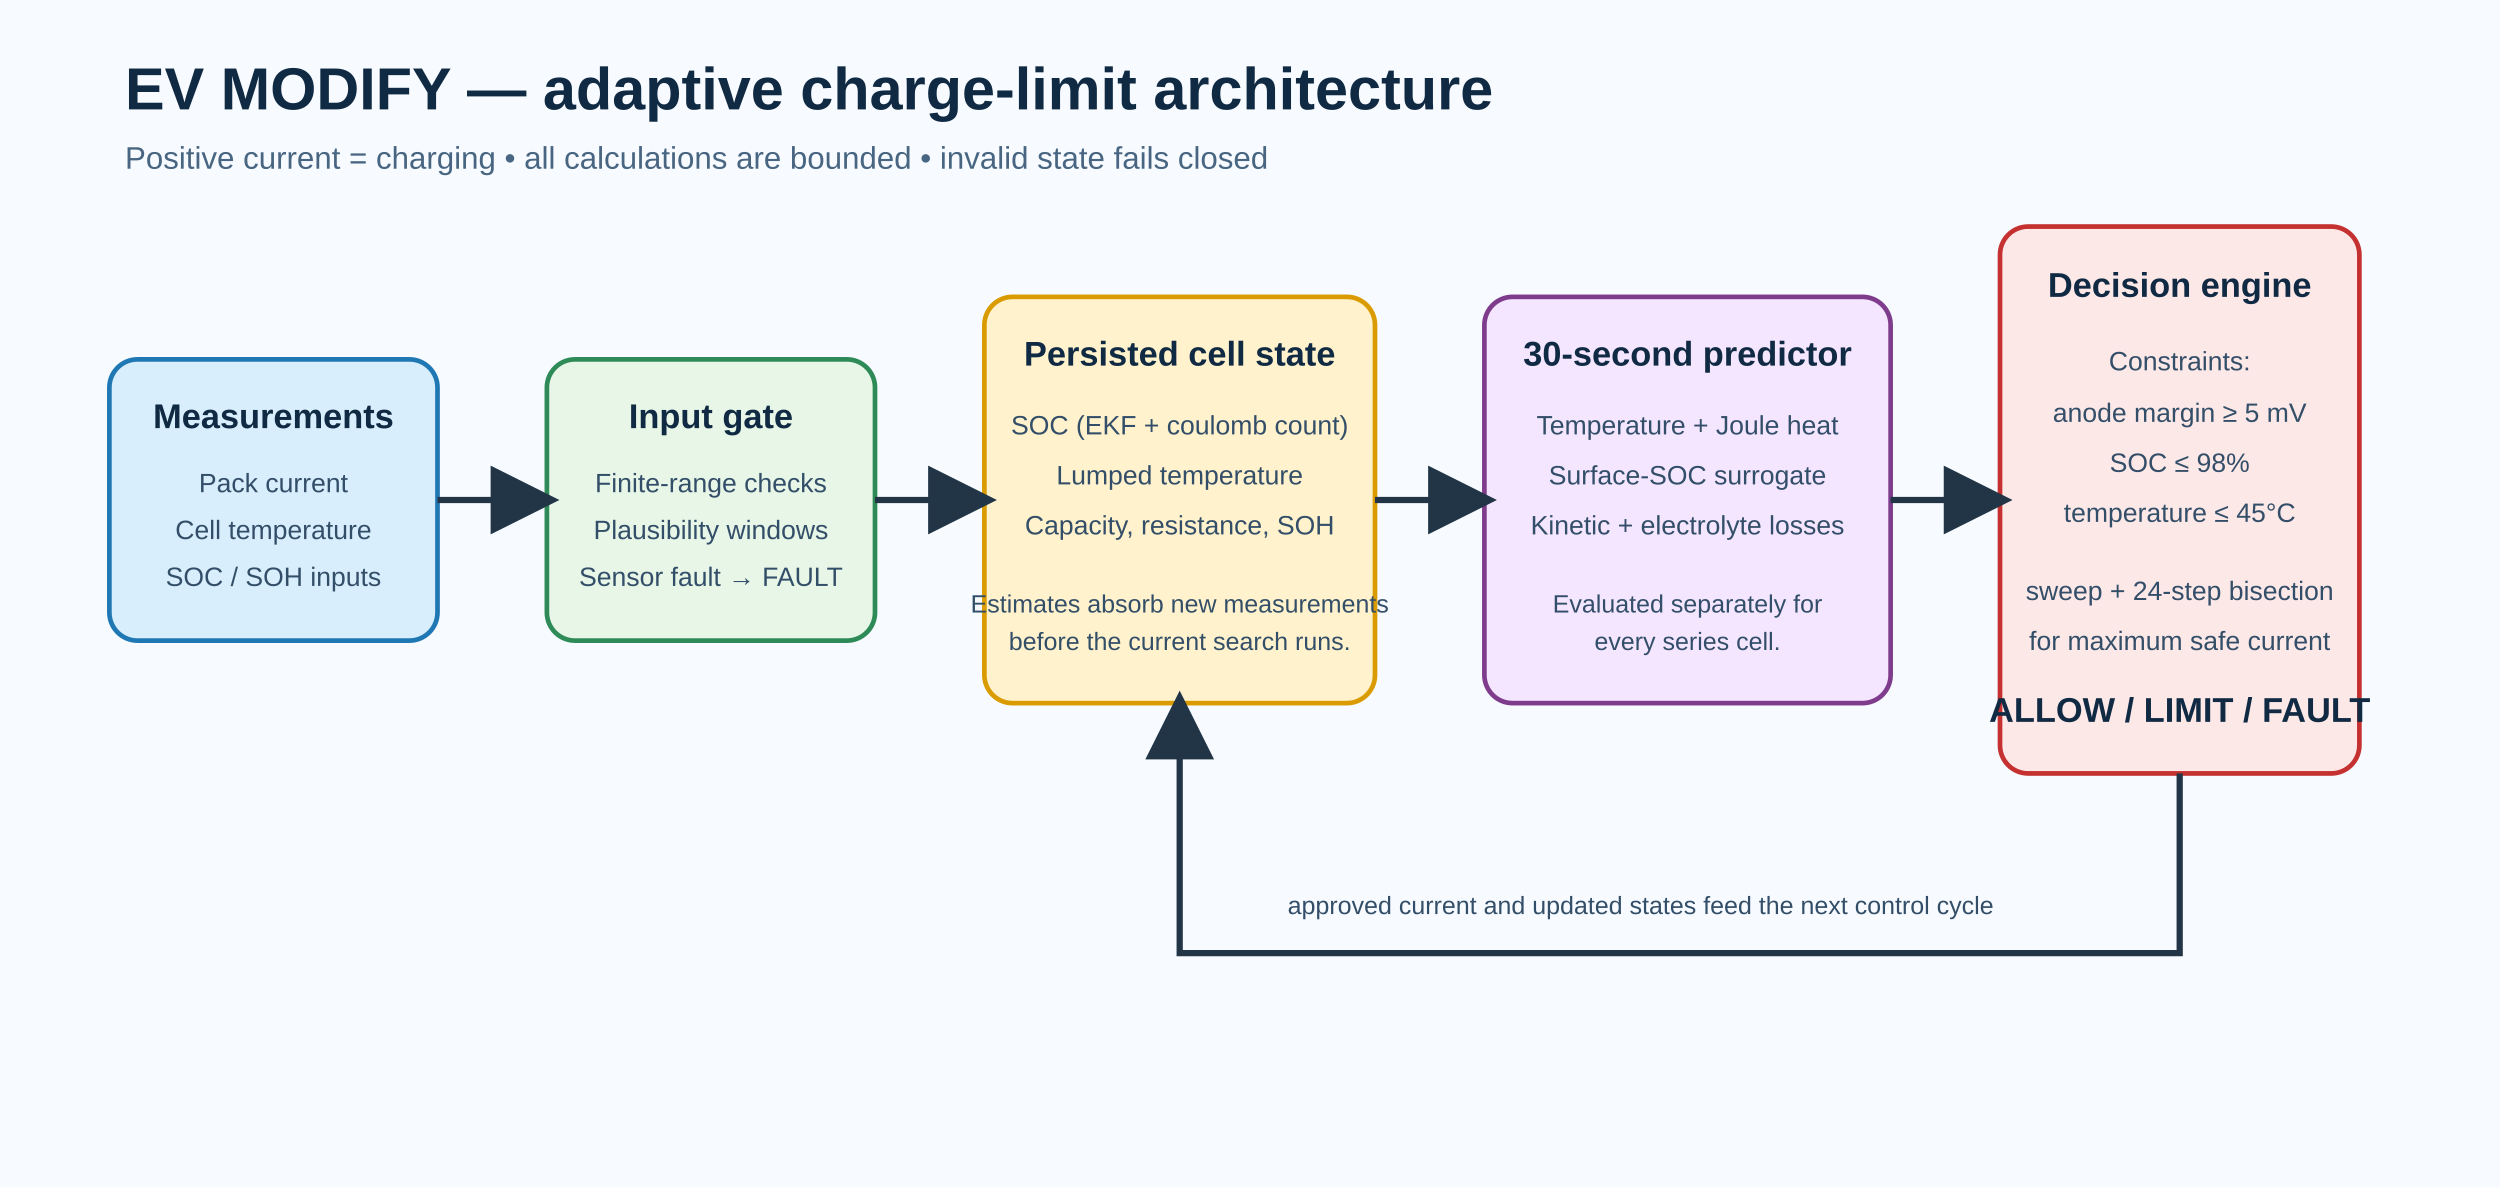
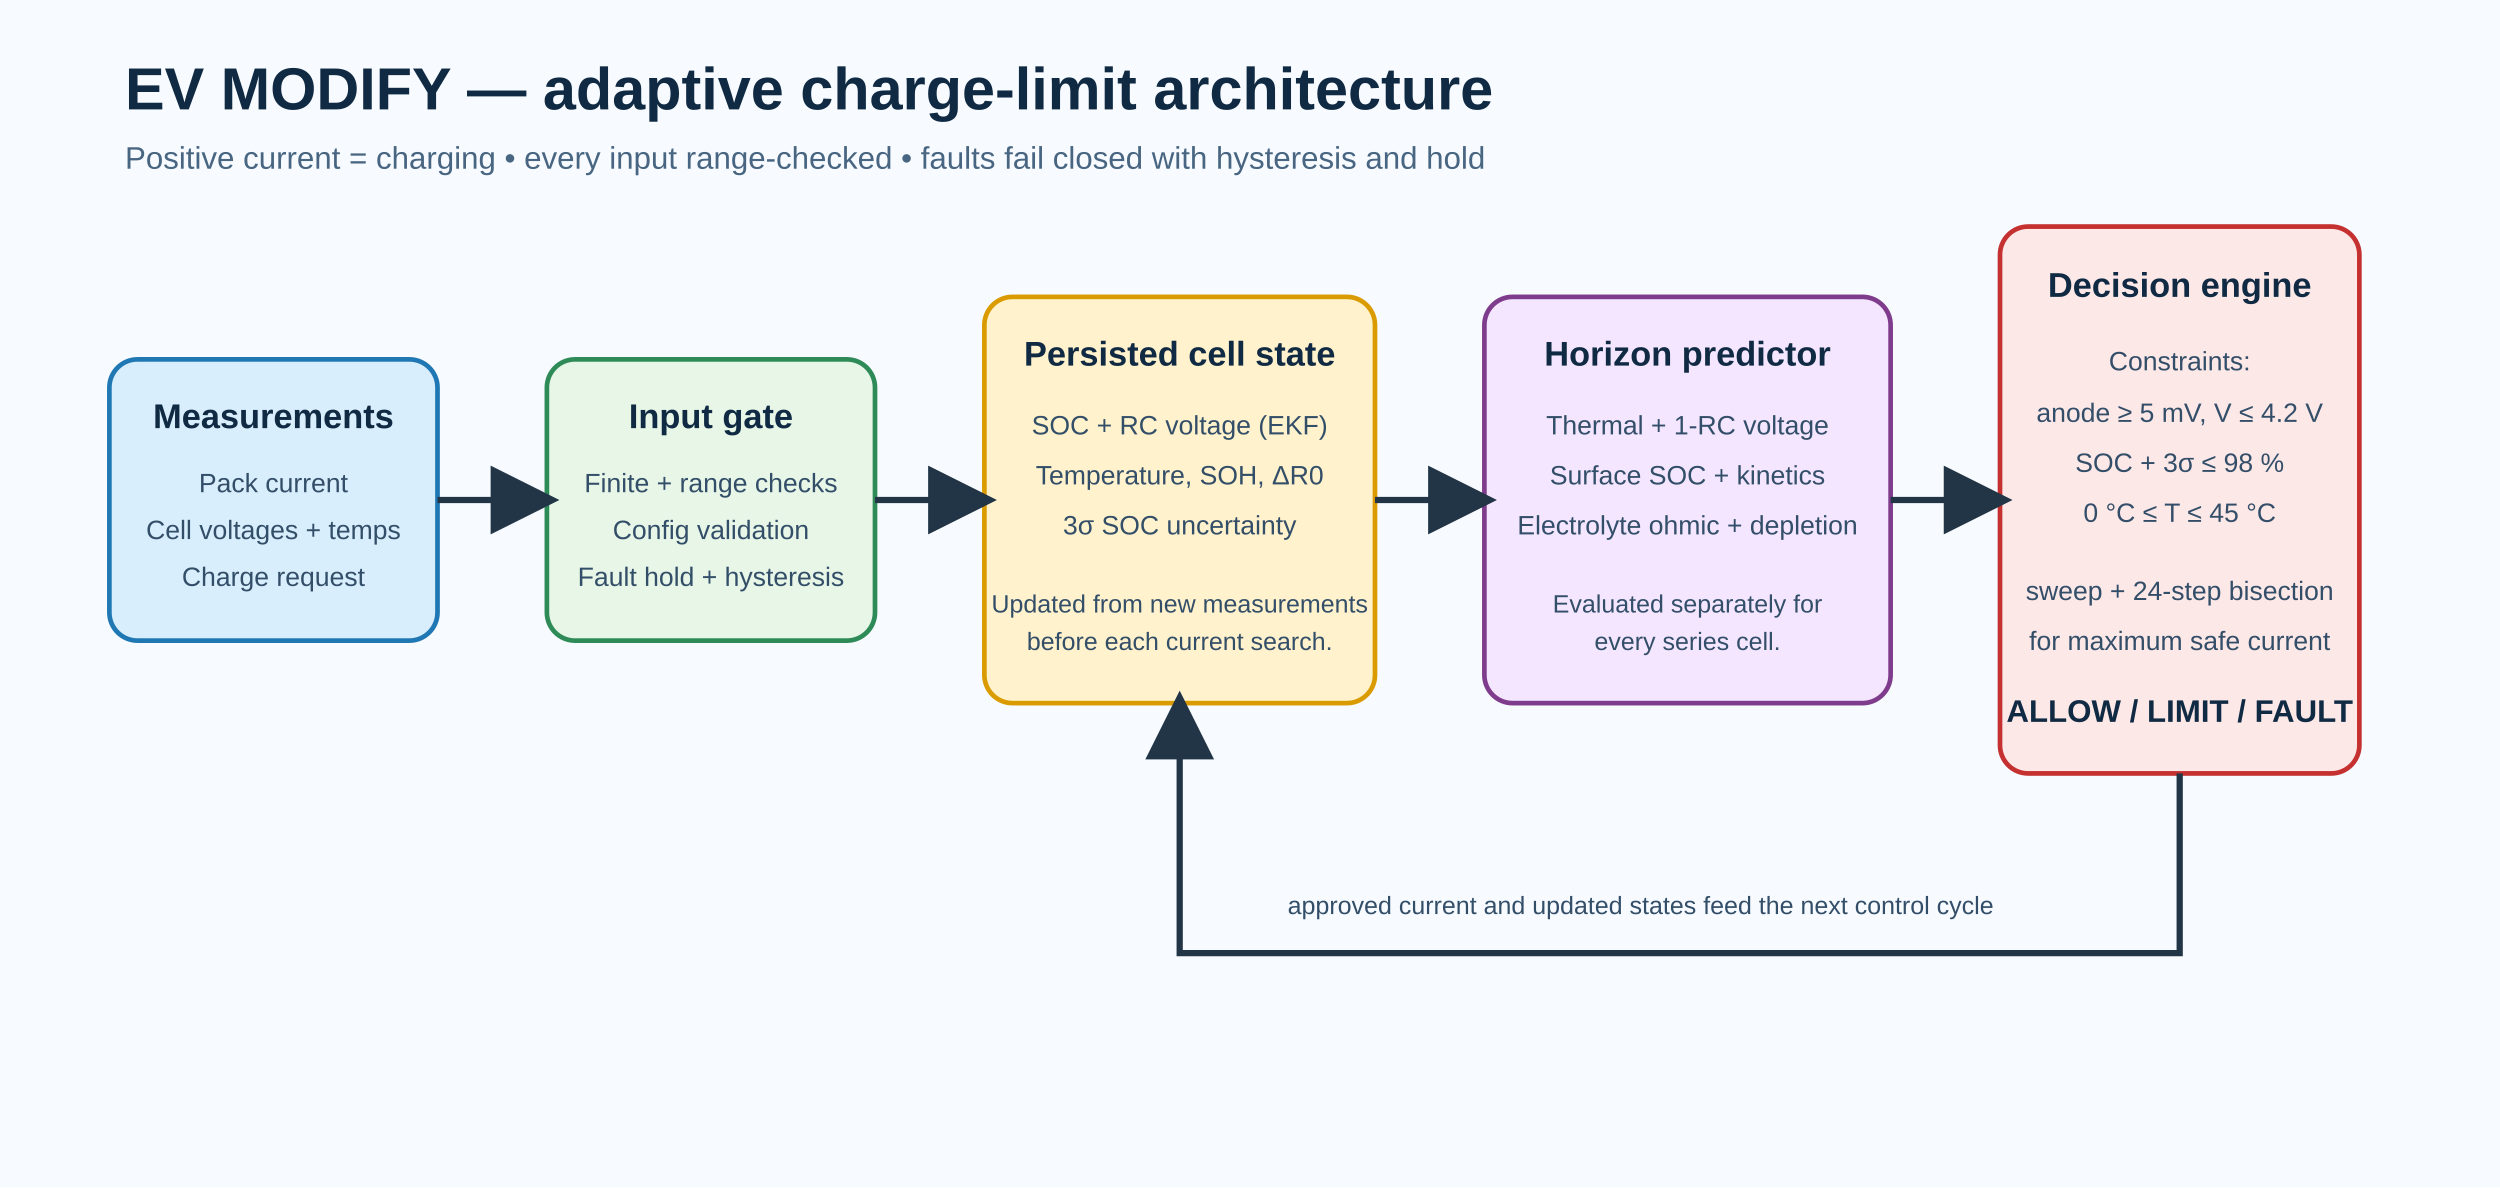
<svg xmlns="http://www.w3.org/2000/svg" width="1600" height="760" viewBox="0 0 1600 760" role="img" aria-labelledby="title description">
  <defs>
    <marker id="arrow" markerWidth="11" markerHeight="11" refX="9" refY="5.5" orient="auto">
      <path d="M0,0 L11,5.5 L0,11 Z" fill="#213547" />
    </marker>
    <style>
      .title { font: 700 38px Arial, sans-serif; fill: #102a43; }
      .subtitle { font: 20px Arial, sans-serif; fill: #486581; }
      .box-title { font: 700 22px Arial, sans-serif; fill: #102a43; }
      .box-text { font: 17px Arial, sans-serif; fill: #334e68; }
      .small { font: 16px Arial, sans-serif; fill: #334e68; }
      .arrow { stroke: #213547; stroke-width: 4; fill: none; marker-end: url(#arrow); }
    </style>
  </defs>
  <rect width="1600" height="760" fill="#f7fbff" />
  <text x="80" y="70" class="title">EV MODIFY — adaptive charge-limit architecture</text>
-   <text x="80" y="108" class="subtitle">Positive current = charging • all calculations are bounded • invalid state fails closed</text>
+   <text x="80" y="108" class="subtitle">Positive current = charging • every input range-checked • faults fail closed with hysteresis and hold</text>
  <rect x="70" y="230" width="210" height="180" rx="18" fill="#d9eefc" stroke="#1f77b4" stroke-width="3" />
  <text x="175" y="274" text-anchor="middle" class="box-title">Measurements</text>
  <text x="175" y="315" text-anchor="middle" class="box-text">Pack current</text>
-   <text x="175" y="345" text-anchor="middle" class="box-text">Cell temperature</text>
-   <text x="175" y="375" text-anchor="middle" class="box-text">SOC / SOH inputs</text>
+   <text x="175" y="345" text-anchor="middle" class="box-text">Cell voltages + temps</text>
+   <text x="175" y="375" text-anchor="middle" class="box-text">Charge request</text>
  <rect x="350" y="230" width="210" height="180" rx="18" fill="#e7f6e7" stroke="#2e8b57" stroke-width="3" />
  <text x="455" y="274" text-anchor="middle" class="box-title">Input gate</text>
-   <text x="455" y="315" text-anchor="middle" class="box-text">Finite-range checks</text>
-   <text x="455" y="345" text-anchor="middle" class="box-text">Plausibility windows</text>
-   <text x="455" y="375" text-anchor="middle" class="box-text">Sensor fault → FAULT</text>
+   <text x="455" y="315" text-anchor="middle" class="box-text">Finite + range checks</text>
+   <text x="455" y="345" text-anchor="middle" class="box-text">Config validation</text>
+   <text x="455" y="375" text-anchor="middle" class="box-text">Fault hold + hysteresis</text>
  <rect x="630" y="190" width="250" height="260" rx="18" fill="#fff2cc" stroke="#d99b00" stroke-width="3" />
  <text x="755" y="234" text-anchor="middle" class="box-title">Persisted cell state</text>
-   <text x="755" y="278" text-anchor="middle" class="box-text">SOC (EKF + coulomb count)</text>
-   <text x="755" y="310" text-anchor="middle" class="box-text">Lumped temperature</text>
-   <text x="755" y="342" text-anchor="middle" class="box-text">Capacity, resistance, SOH</text>
-   <text x="755" y="392" text-anchor="middle" class="small">Estimates absorb new measurements</text>
-   <text x="755" y="416" text-anchor="middle" class="small">before the current search runs.</text>
+   <text x="755" y="278" text-anchor="middle" class="box-text">SOC + RC voltage (EKF)</text>
+   <text x="755" y="310" text-anchor="middle" class="box-text">Temperature, SOH, ΔR0</text>
+   <text x="755" y="342" text-anchor="middle" class="box-text">3σ SOC uncertainty</text>
+   <text x="755" y="392" text-anchor="middle" class="small">Updated from new measurements</text>
+   <text x="755" y="416" text-anchor="middle" class="small">before each current search.</text>
  <rect x="950" y="190" width="260" height="260" rx="18" fill="#f4e6ff" stroke="#7f3c8d" stroke-width="3" />
-   <text x="1080" y="234" text-anchor="middle" class="box-title">30-second predictor</text>
-   <text x="1080" y="278" text-anchor="middle" class="box-text">Temperature + Joule heat</text>
-   <text x="1080" y="310" text-anchor="middle" class="box-text">Surface-SOC surrogate</text>
-   <text x="1080" y="342" text-anchor="middle" class="box-text">Kinetic + electrolyte losses</text>
+   <text x="1080" y="234" text-anchor="middle" class="box-title">Horizon predictor</text>
+   <text x="1080" y="278" text-anchor="middle" class="box-text">Thermal + 1-RC voltage</text>
+   <text x="1080" y="310" text-anchor="middle" class="box-text">Surface SOC + kinetics</text>
+   <text x="1080" y="342" text-anchor="middle" class="box-text">Electrolyte ohmic + depletion</text>
  <text x="1080" y="392" text-anchor="middle" class="small">Evaluated separately for</text>
  <text x="1080" y="416" text-anchor="middle" class="small">every series cell.</text>
  <rect x="1280" y="145" width="230" height="350" rx="18" fill="#fde8e8" stroke="#c53030" stroke-width="3" />
  <text x="1395" y="190" text-anchor="middle" class="box-title">Decision engine</text>
  <text x="1395" y="237" text-anchor="middle" class="box-text">Constraints:</text>
-   <text x="1395" y="270" text-anchor="middle" class="box-text">anode margin ≥ 5 mV</text>
-   <text x="1395" y="302" text-anchor="middle" class="box-text">SOC ≤ 98%</text>
-   <text x="1395" y="334" text-anchor="middle" class="box-text">temperature ≤ 45°C</text>
+   <text x="1395" y="270" text-anchor="middle" class="box-text">anode ≥ 5 mV, V ≤ 4.2 V</text>
+   <text x="1395" y="302" text-anchor="middle" class="box-text">SOC + 3σ ≤ 98 %</text>
+   <text x="1395" y="334" text-anchor="middle" class="box-text">0 °C ≤ T ≤ 45 °C</text>
  <text x="1395" y="384" text-anchor="middle" class="box-text">sweep + 24-step bisection</text>
  <text x="1395" y="416" text-anchor="middle" class="box-text">for maximum safe current</text>
-   <text x="1395" y="462" text-anchor="middle" class="box-title">ALLOW / LIMIT / FAULT</text>
+   <text x="1395" y="462" text-anchor="middle" class="box-title" style="font-size:20px">ALLOW / LIMIT / FAULT</text>
  <path d="M280 320 H350" class="arrow" />
  <path d="M560 320 H630" class="arrow" />
  <path d="M880 320 H950" class="arrow" />
  <path d="M1210 320 H1280" class="arrow" />
  <path d="M1395 495 V610 H755 V450" class="arrow" />
  <text x="1050" y="585" text-anchor="middle" class="small">approved current and updated states feed the next control cycle</text>
</svg>
